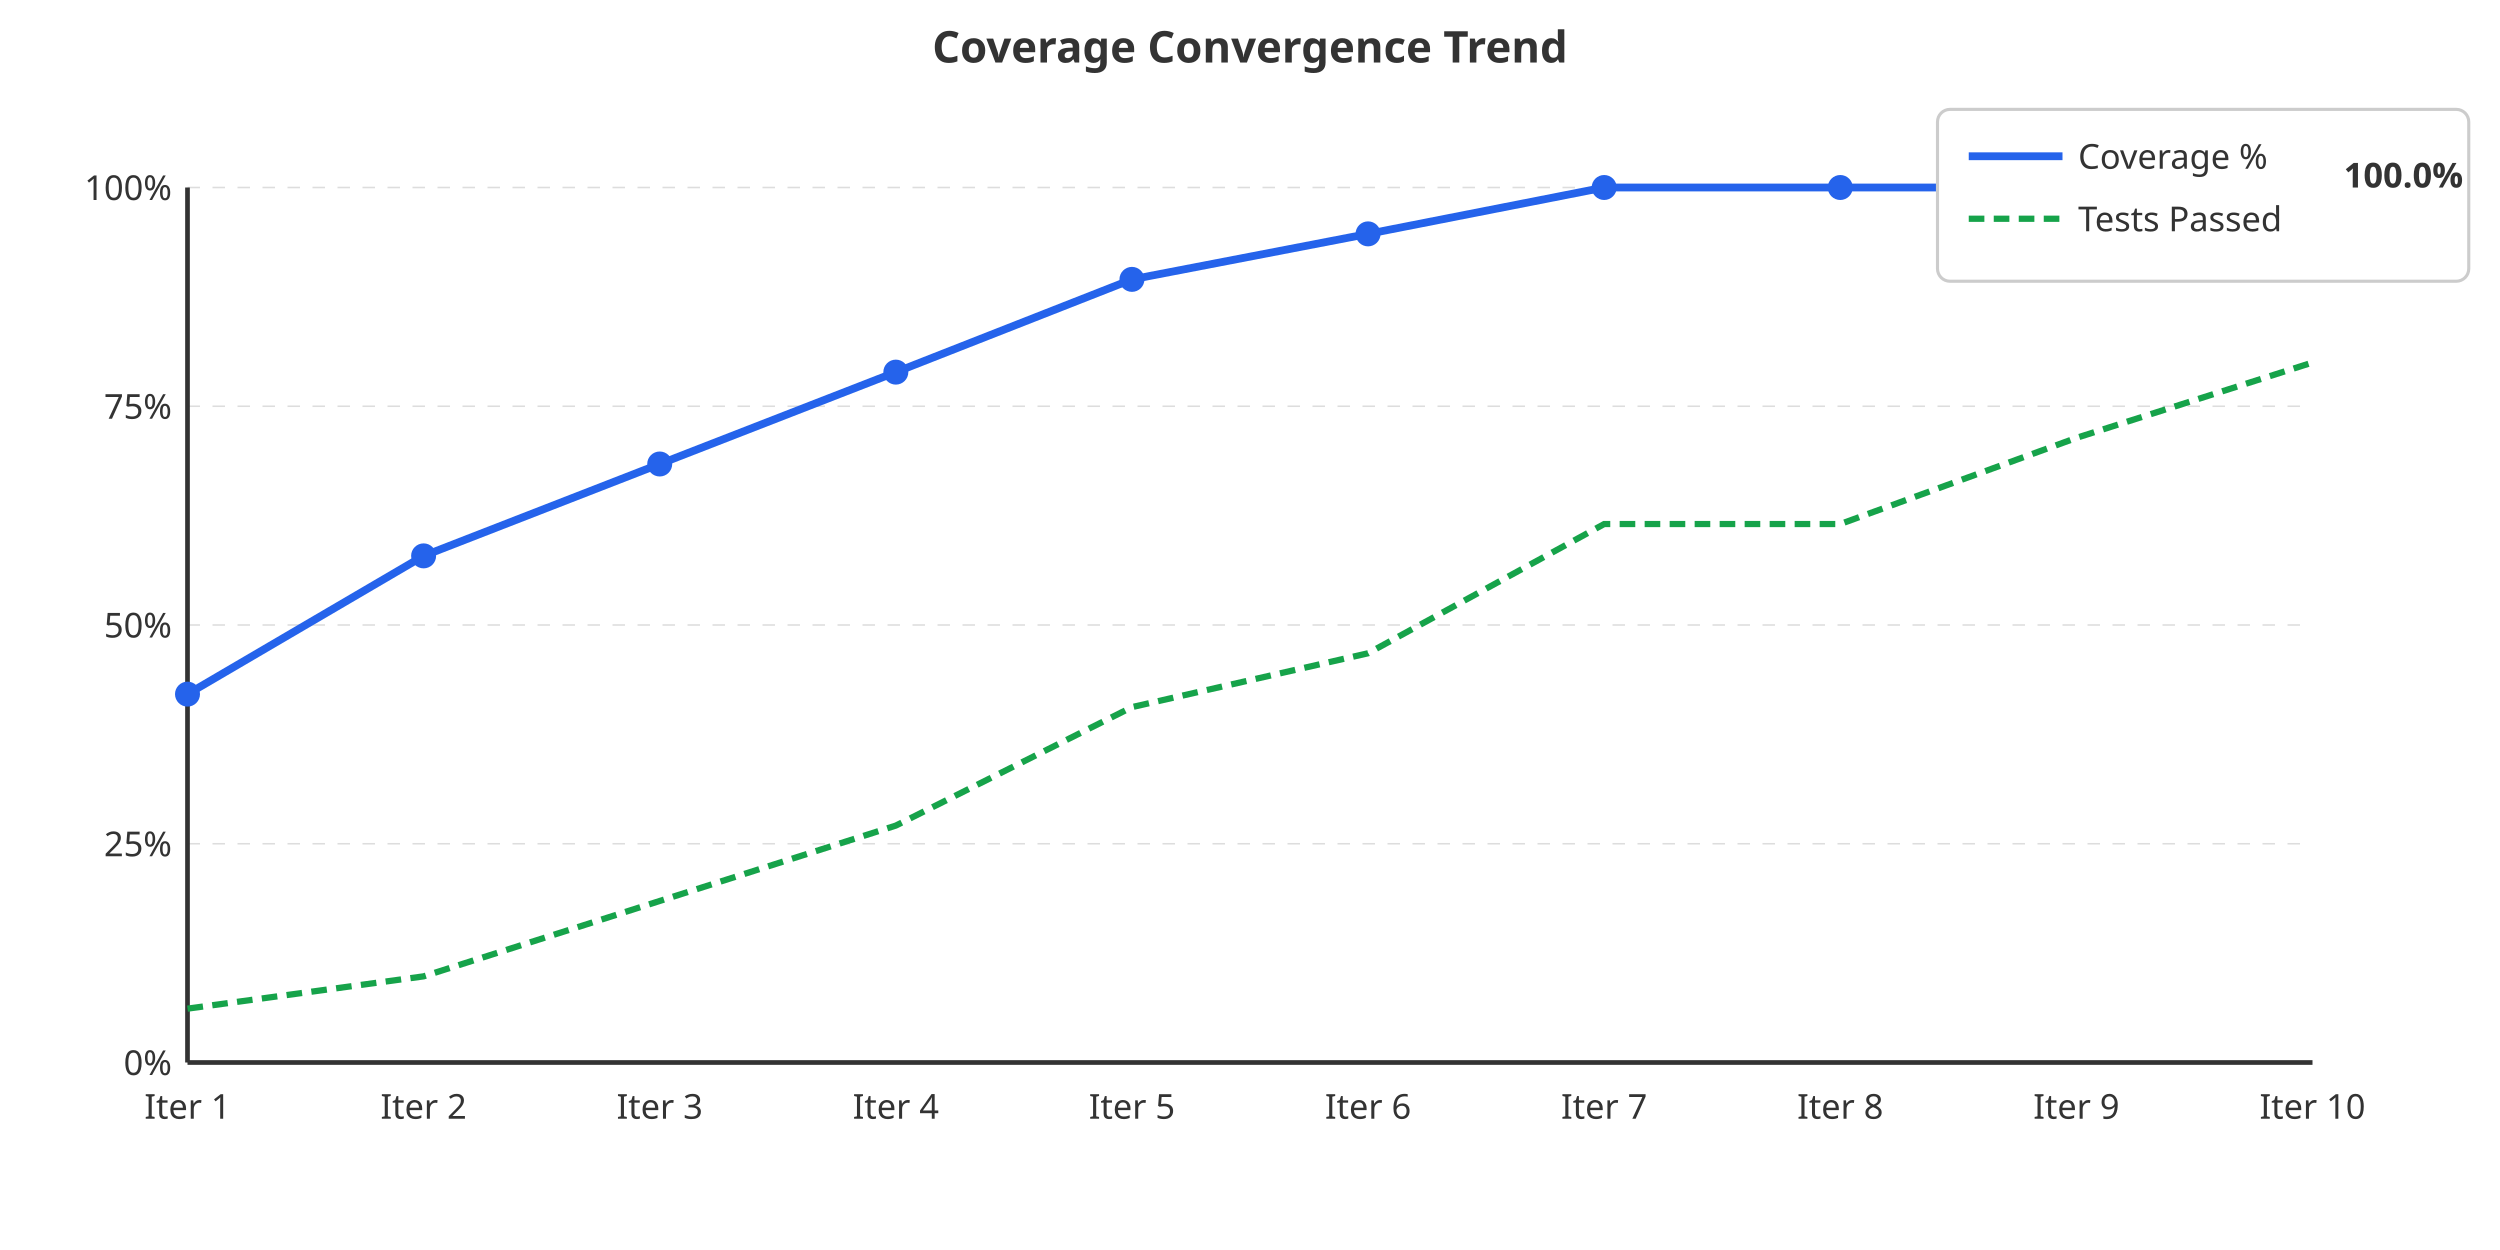
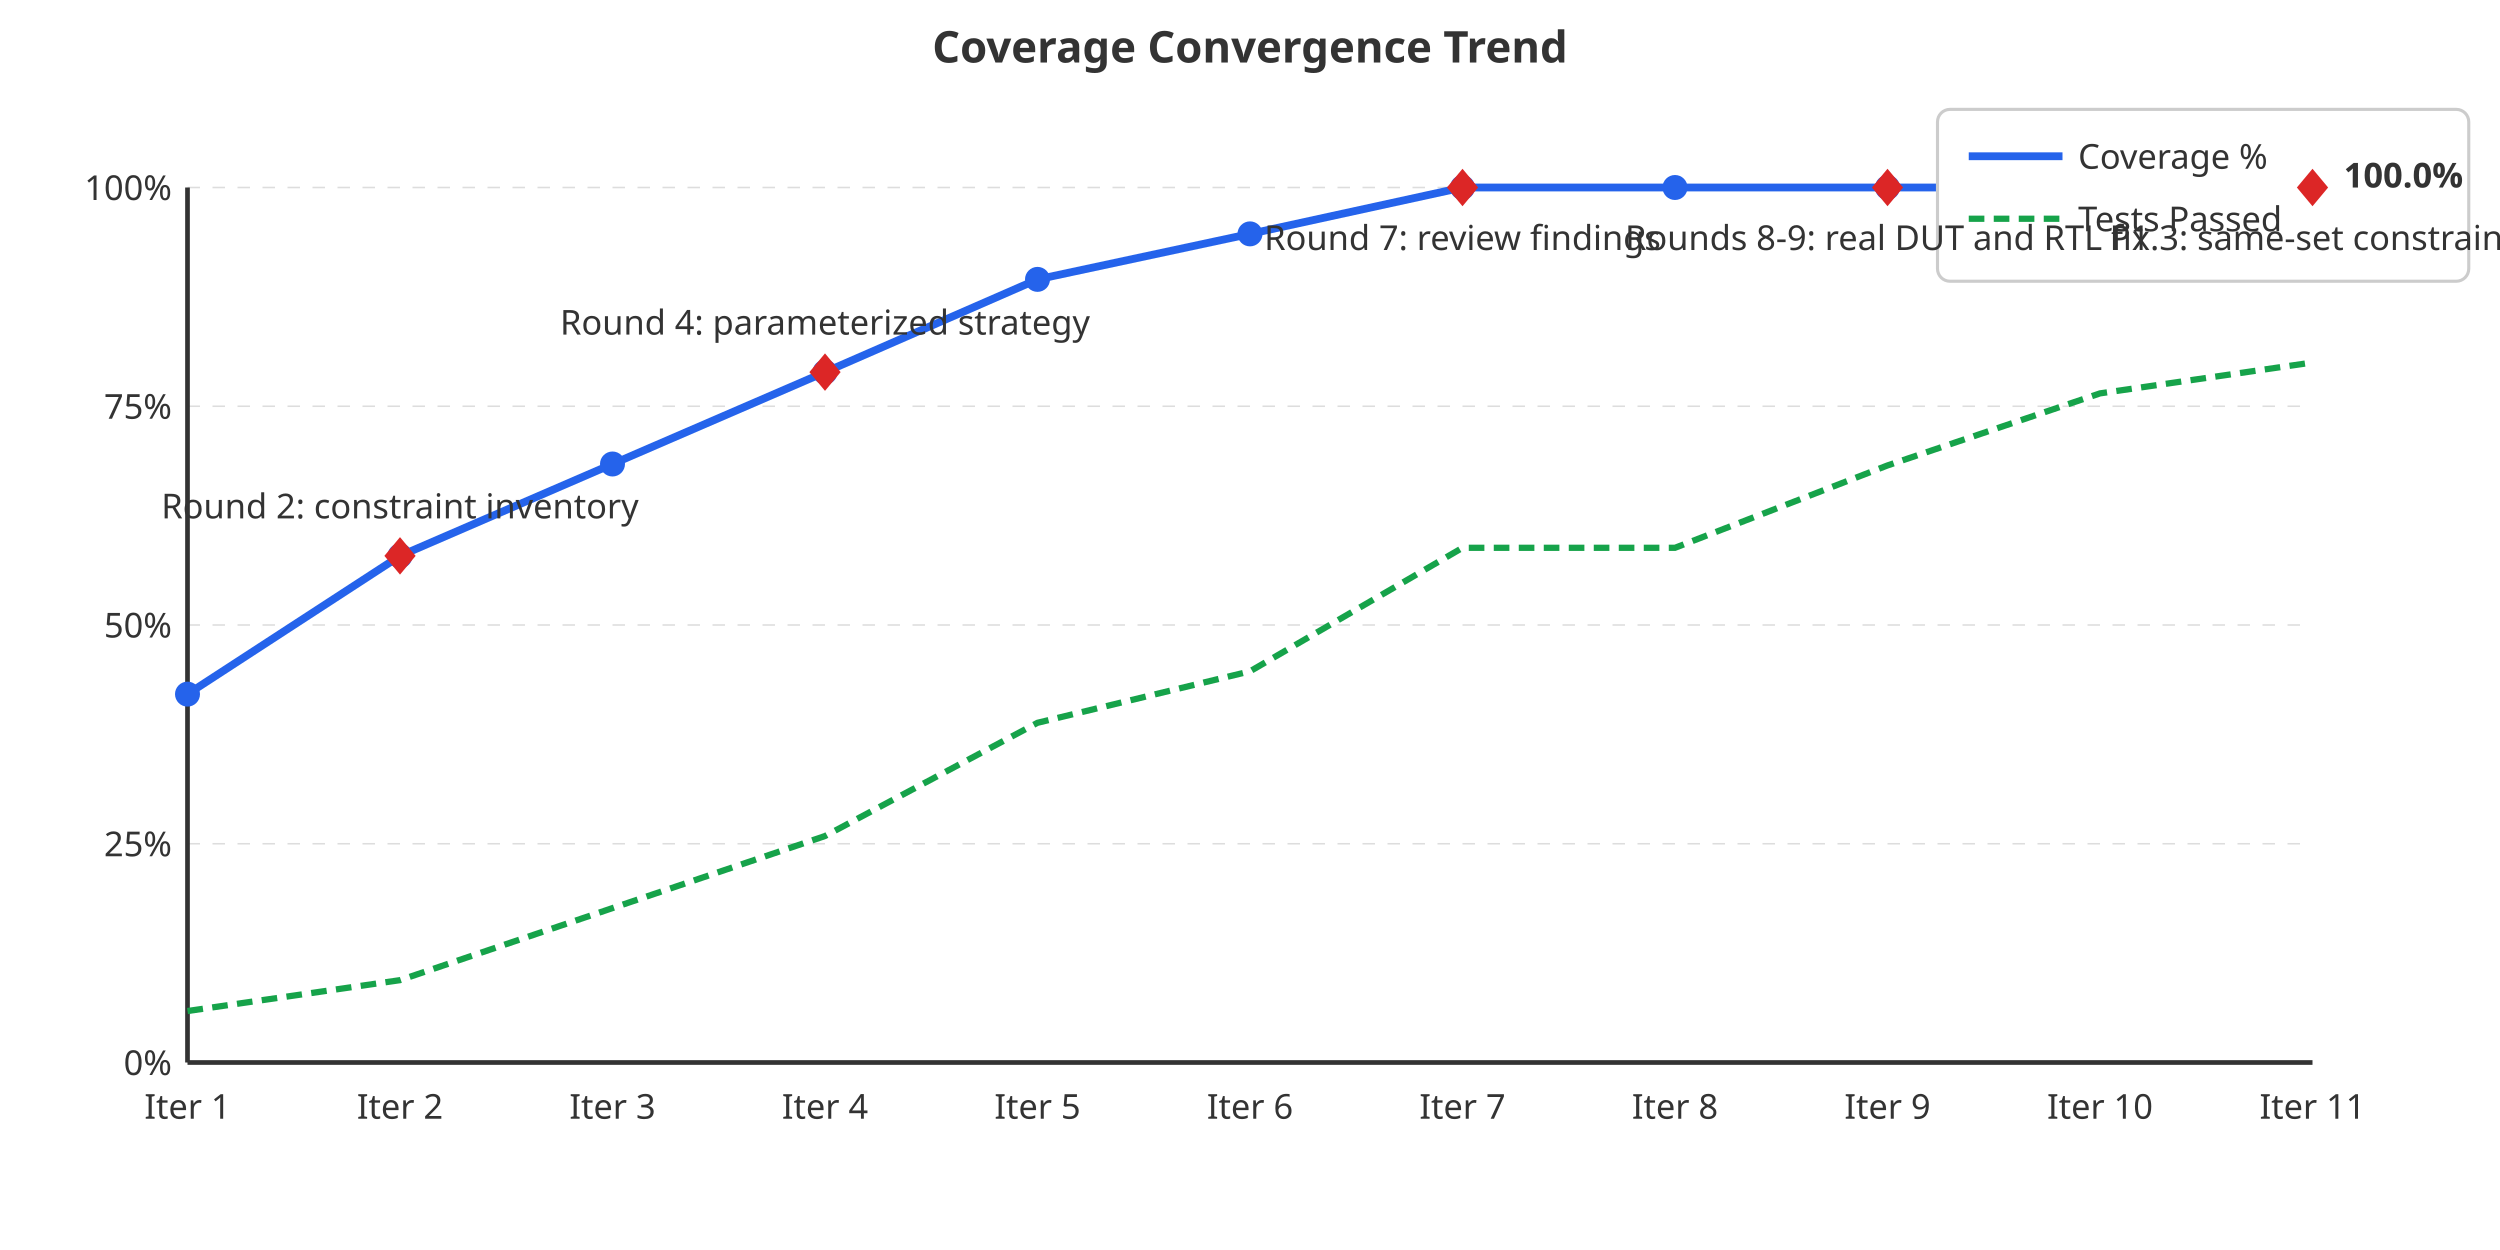
<svg xmlns="http://www.w3.org/2000/svg" width="800" height="400" viewBox="0 0 800 400">
  <style>
  .axis { stroke: #333; stroke-width: 1.5; fill: none; }
  .grid { stroke: #ddd; stroke-width: 0.5; fill: none; stroke-dasharray: 4,4; }
  .label { font-family: sans-serif; font-size: 11px; fill: #333; }
  .title { font-family: sans-serif; font-size: 14px; font-weight: bold; fill: #333; }
  .legend { font-family: sans-serif; font-size: 11px; fill: #333; }
</style>
  <rect x="0" y="0" width="800" height="400" fill="white" />
  <text x="400.0" y="20" text-anchor="middle" class="title">Coverage Convergence Trend</text>
  <line x1="60" y1="340.0" x2="740" y2="340.0" class="grid" />
  <text x="55" y="344.0" text-anchor="end" class="label">0%</text>
  <line x1="60" y1="270.0" x2="740" y2="270.0" class="grid" />
  <text x="55" y="274.0" text-anchor="end" class="label">25%</text>
  <line x1="60" y1="200.0" x2="740" y2="200.0" class="grid" />
  <text x="55" y="204.0" text-anchor="end" class="label">50%</text>
  <line x1="60" y1="130.0" x2="740" y2="130.0" class="grid" />
  <text x="55" y="134.0" text-anchor="end" class="label">75%</text>
  <line x1="60" y1="60.0" x2="740" y2="60.0" class="grid" />
  <text x="55" y="64.0" text-anchor="end" class="label">100%</text>
  <text x="60.0" y="358" text-anchor="middle" class="label">Iter 1</text>
-   <text x="135.556" y="358" text-anchor="middle" class="label">Iter 2</text>
-   <text x="211.111" y="358" text-anchor="middle" class="label">Iter 3</text>
-   <text x="286.667" y="358" text-anchor="middle" class="label">Iter 4</text>
-   <text x="362.222" y="358" text-anchor="middle" class="label">Iter 5</text>
-   <text x="437.778" y="358" text-anchor="middle" class="label">Iter 6</text>
-   <text x="513.333" y="358" text-anchor="middle" class="label">Iter 7</text>
-   <text x="588.889" y="358" text-anchor="middle" class="label">Iter 8</text>
-   <text x="664.444" y="358" text-anchor="middle" class="label">Iter 9</text>
-   <text x="740.0" y="358" text-anchor="middle" class="label">Iter 10</text>
+   <text x="128.0" y="358" text-anchor="middle" class="label">Iter 2</text>
+   <text x="196.0" y="358" text-anchor="middle" class="label">Iter 3</text>
+   <text x="264.0" y="358" text-anchor="middle" class="label">Iter 4</text>
+   <text x="332.0" y="358" text-anchor="middle" class="label">Iter 5</text>
+   <text x="400.0" y="358" text-anchor="middle" class="label">Iter 6</text>
+   <text x="468.0" y="358" text-anchor="middle" class="label">Iter 7</text>
+   <text x="536.0" y="358" text-anchor="middle" class="label">Iter 8</text>
+   <text x="604.0" y="358" text-anchor="middle" class="label">Iter 9</text>
+   <text x="672.0" y="358" text-anchor="middle" class="label">Iter 10</text>
+   <text x="740.0" y="358" text-anchor="middle" class="label">Iter 11</text>
  <line x1="60" y1="60" x2="60" y2="340" class="axis" />
  <line x1="60" y1="340" x2="740" y2="340" class="axis" />
-   <polyline points="60.0,222.12 135.556,177.88 211.111,148.48 286.667,119.08 362.222,89.4 437.778,74.84 513.333,60.0 588.889,60.0 664.444,60.0 740.0,60.0" fill="none" stroke="#2563eb" stroke-width="2.5" />
+   <polyline points="60.0,222.12 128.0,177.88 196.0,148.48 264.0,119.08 332.0,89.4 400.0,74.84 468.0,60.0 536.0,60.0 604.0,60.0 672.0,60.0 740.0,60.0" fill="none" stroke="#2563eb" stroke-width="2.5" />
  <circle cx="60.0" cy="222.12" r="4" fill="#2563eb" />
-   <circle cx="135.556" cy="177.88" r="4" fill="#2563eb" />
-   <circle cx="211.111" cy="148.48" r="4" fill="#2563eb" />
-   <circle cx="286.667" cy="119.08" r="4" fill="#2563eb" />
-   <circle cx="362.222" cy="89.4" r="4" fill="#2563eb" />
-   <circle cx="437.778" cy="74.84" r="4" fill="#2563eb" />
-   <circle cx="513.333" cy="60.0" r="4" fill="#2563eb" />
-   <circle cx="588.889" cy="60.0" r="4" fill="#2563eb" />
-   <circle cx="664.444" cy="60.0" r="4" fill="#2563eb" />
+   <circle cx="128.0" cy="177.88" r="4" fill="#2563eb" />
+   <circle cx="196.0" cy="148.48" r="4" fill="#2563eb" />
+   <circle cx="264.0" cy="119.08" r="4" fill="#2563eb" />
+   <circle cx="332.0" cy="89.4" r="4" fill="#2563eb" />
+   <circle cx="400.0" cy="74.84" r="4" fill="#2563eb" />
+   <circle cx="468.0" cy="60.0" r="4" fill="#2563eb" />
+   <circle cx="536.0" cy="60.0" r="4" fill="#2563eb" />
+   <circle cx="604.0" cy="60.0" r="4" fill="#2563eb" />
+   <circle cx="672.0" cy="60.0" r="4" fill="#2563eb" />
  <circle cx="740.0" cy="60.0" r="4" fill="#2563eb" />
-   <polyline points="60.0,322.769 135.556,312.431 211.111,288.308 286.667,264.185 362.222,226.277 437.778,209.046 513.333,167.692 588.889,167.692 664.444,140.123 740.0,116.0" fill="none" stroke="#16a34a" stroke-width="2" stroke-dasharray="5,3" />
+   <polyline points="60.0,323.529 128.0,313.647 196.0,290.588 264.0,267.529 332.0,231.294 400.0,214.824 468.0,175.294 536.0,175.294 604.0,148.941 672.0,125.882 740.0,116.0" fill="none" stroke="#16a34a" stroke-width="2" stroke-dasharray="5,3" />
  <rect x="620" y="35" width="170" height="55" fill="white" stroke="#ccc" rx="4" />
  <line x1="630" y1="50" x2="660" y2="50" stroke="#2563eb" stroke-width="2.5" />
  <text x="665" y="54" class="legend">Coverage %</text>
  <line x1="630" y1="70" x2="660" y2="70" stroke="#16a34a" stroke-width="2" stroke-dasharray="5,3" />
  <text x="665" y="74" class="legend">Tests Passed</text>
  <text x="750.0" y="60.0" class="label" fill="#2563eb" font-weight="bold">100.0%</text>
+   <polygon points="128.0,171.88 133.0,177.88 128.0,183.88 123.0,177.88" fill="#dc2626" />
+   <text x="128.0" y="165.88" text-anchor="middle" class="label" fill="#dc2626" font-size="9px">Round 2: constraint inventory</text>
+   <polygon points="264.0,113.08 269.0,119.08 264.0,125.08 259.0,119.08" fill="#dc2626" />
+   <text x="264.0" y="107.08" text-anchor="middle" class="label" fill="#dc2626" font-size="9px">Round 4: parameterized strategy</text>
+   <polygon points="468.0,54.0 473.0,60.0 468.0,66.0 463.0,60.0" fill="#dc2626" />
+   <text x="468.0" y="80.0" text-anchor="middle" class="label" fill="#dc2626" font-size="9px">Round 7: review findings</text>
+   <polygon points="604.0,54.0 609.0,60.0 604.0,66.0 599.0,60.0" fill="#dc2626" />
+   <text x="604.0" y="80.0" text-anchor="middle" class="label" fill="#dc2626" font-size="9px">Rounds 8-9: real DUT and RTL fix</text>
+   <polygon points="740.0,54.0 745.0,60.0 740.0,66.0 735.0,60.0" fill="#dc2626" />
+   <text x="740.0" y="80.0" text-anchor="middle" class="label" fill="#dc2626" font-size="9px">P1.3: same-set constraint</text>
</svg>
